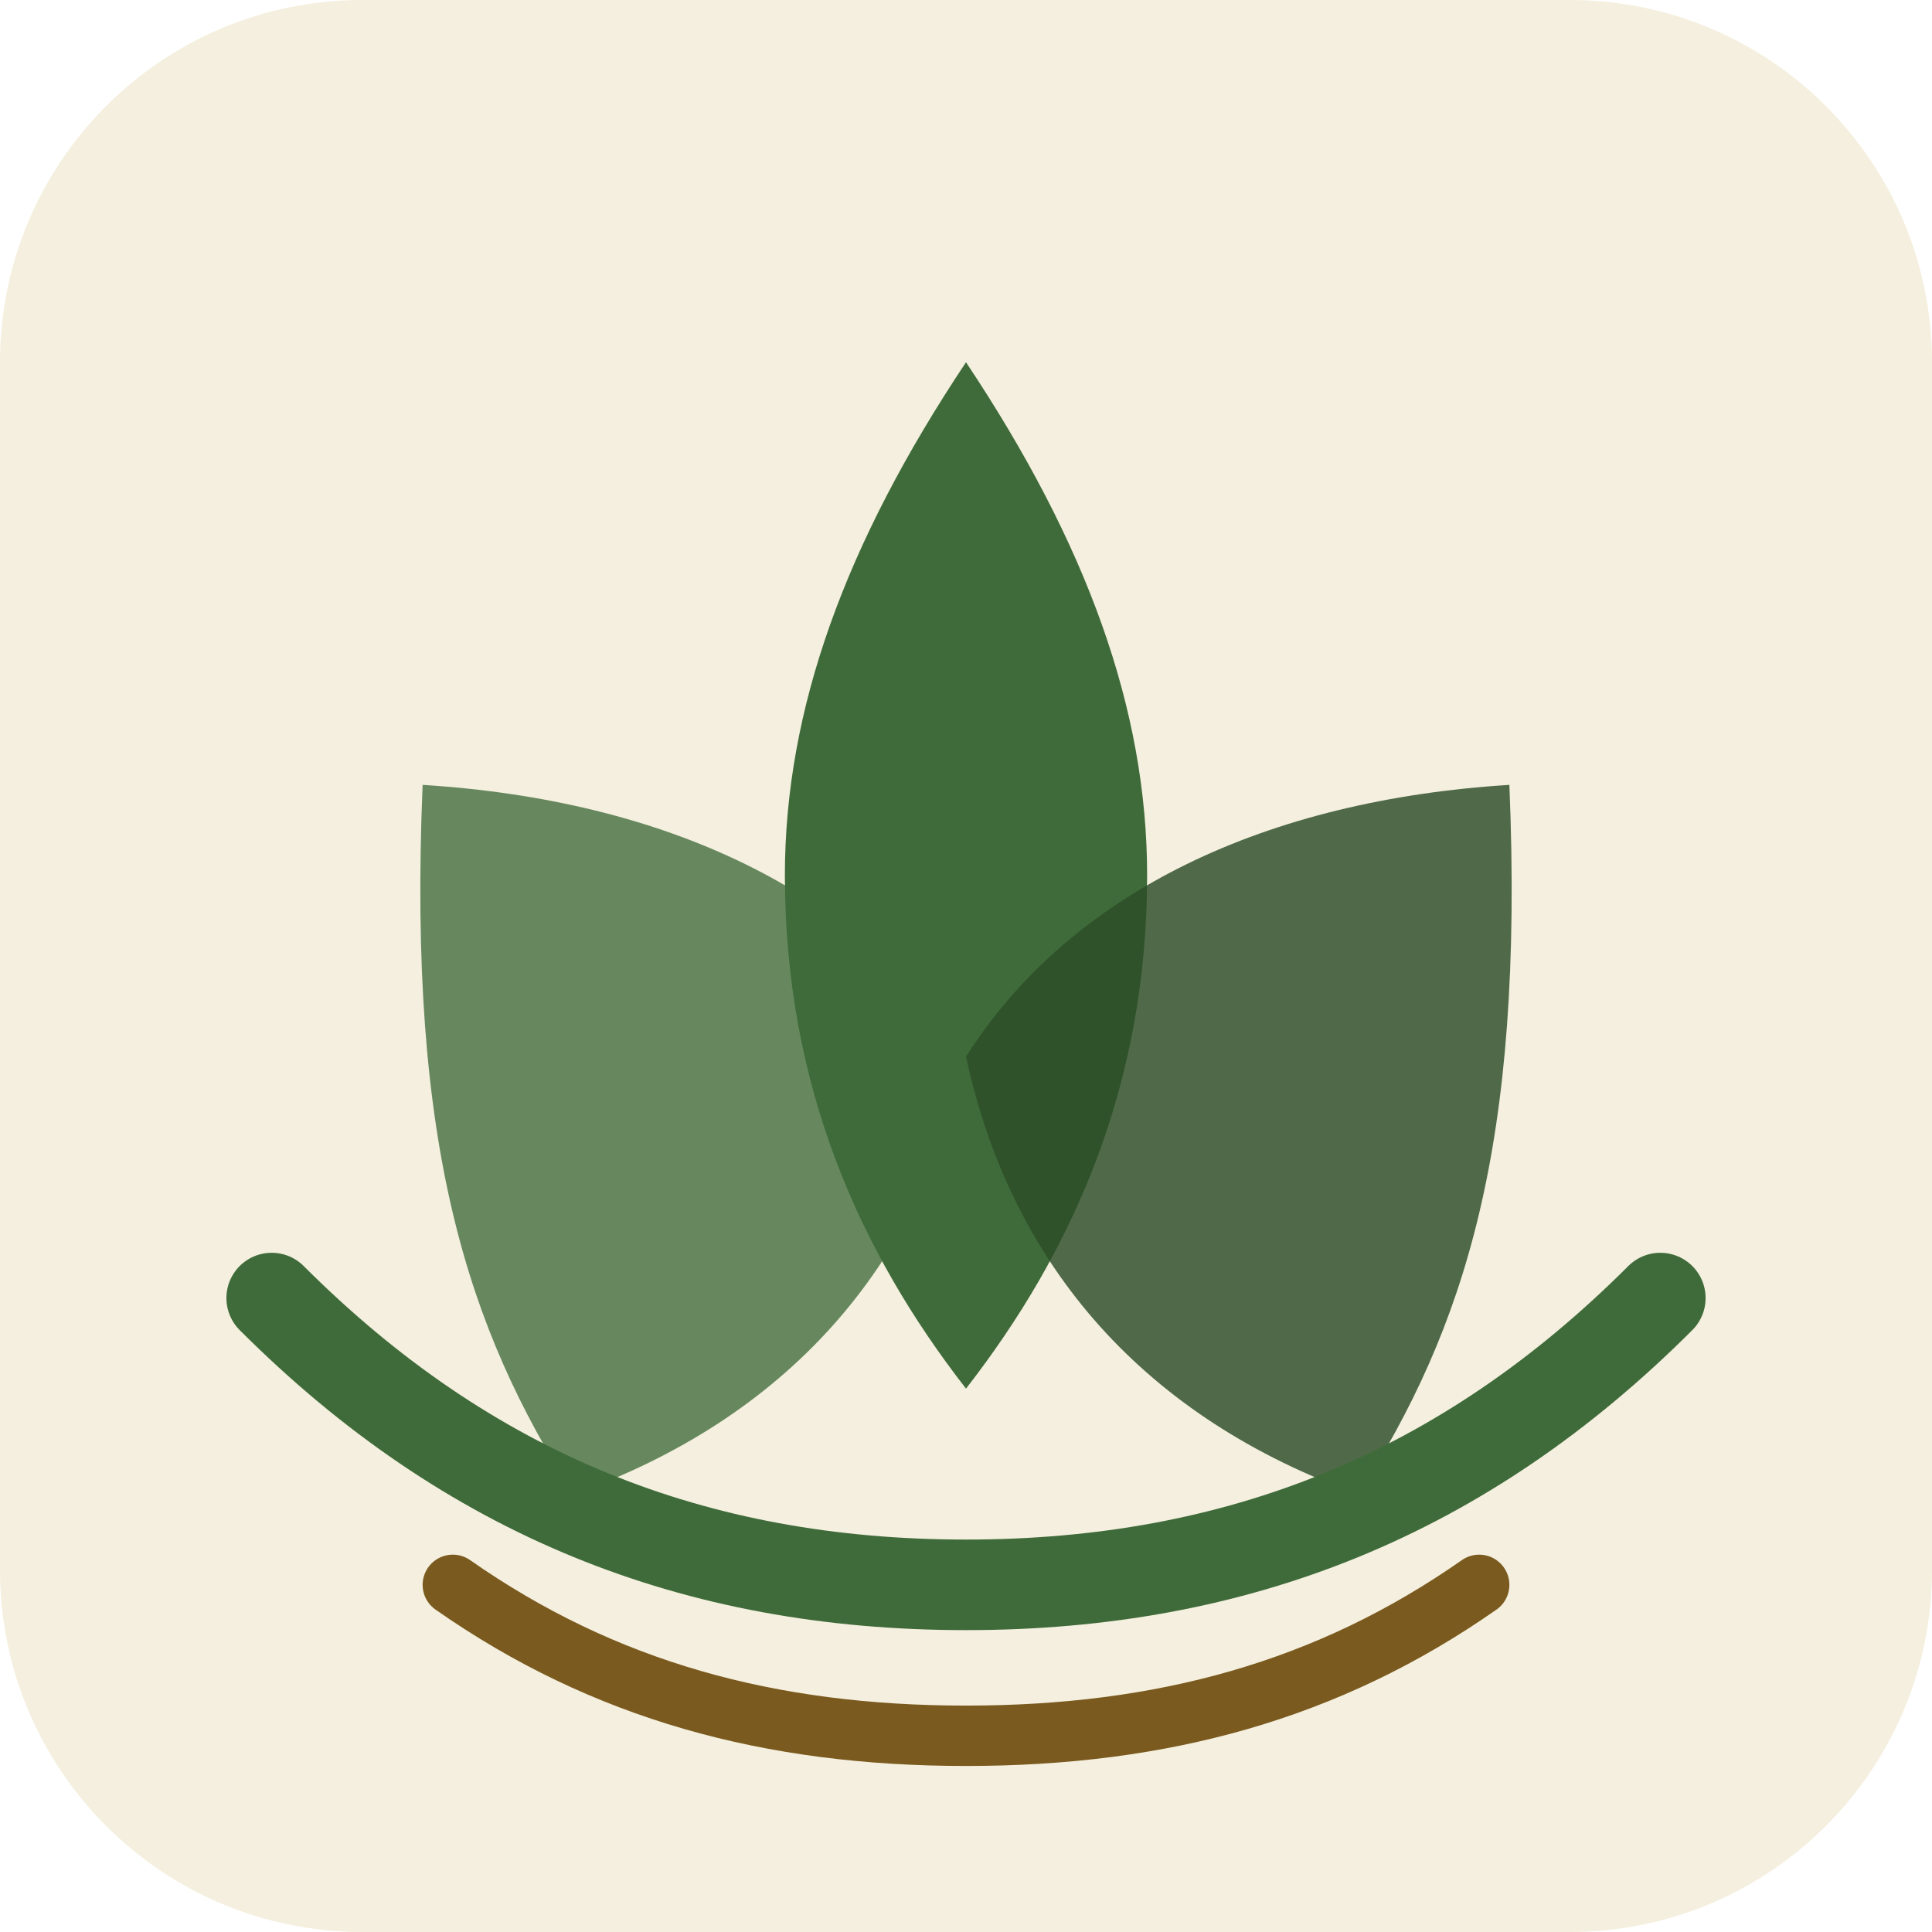
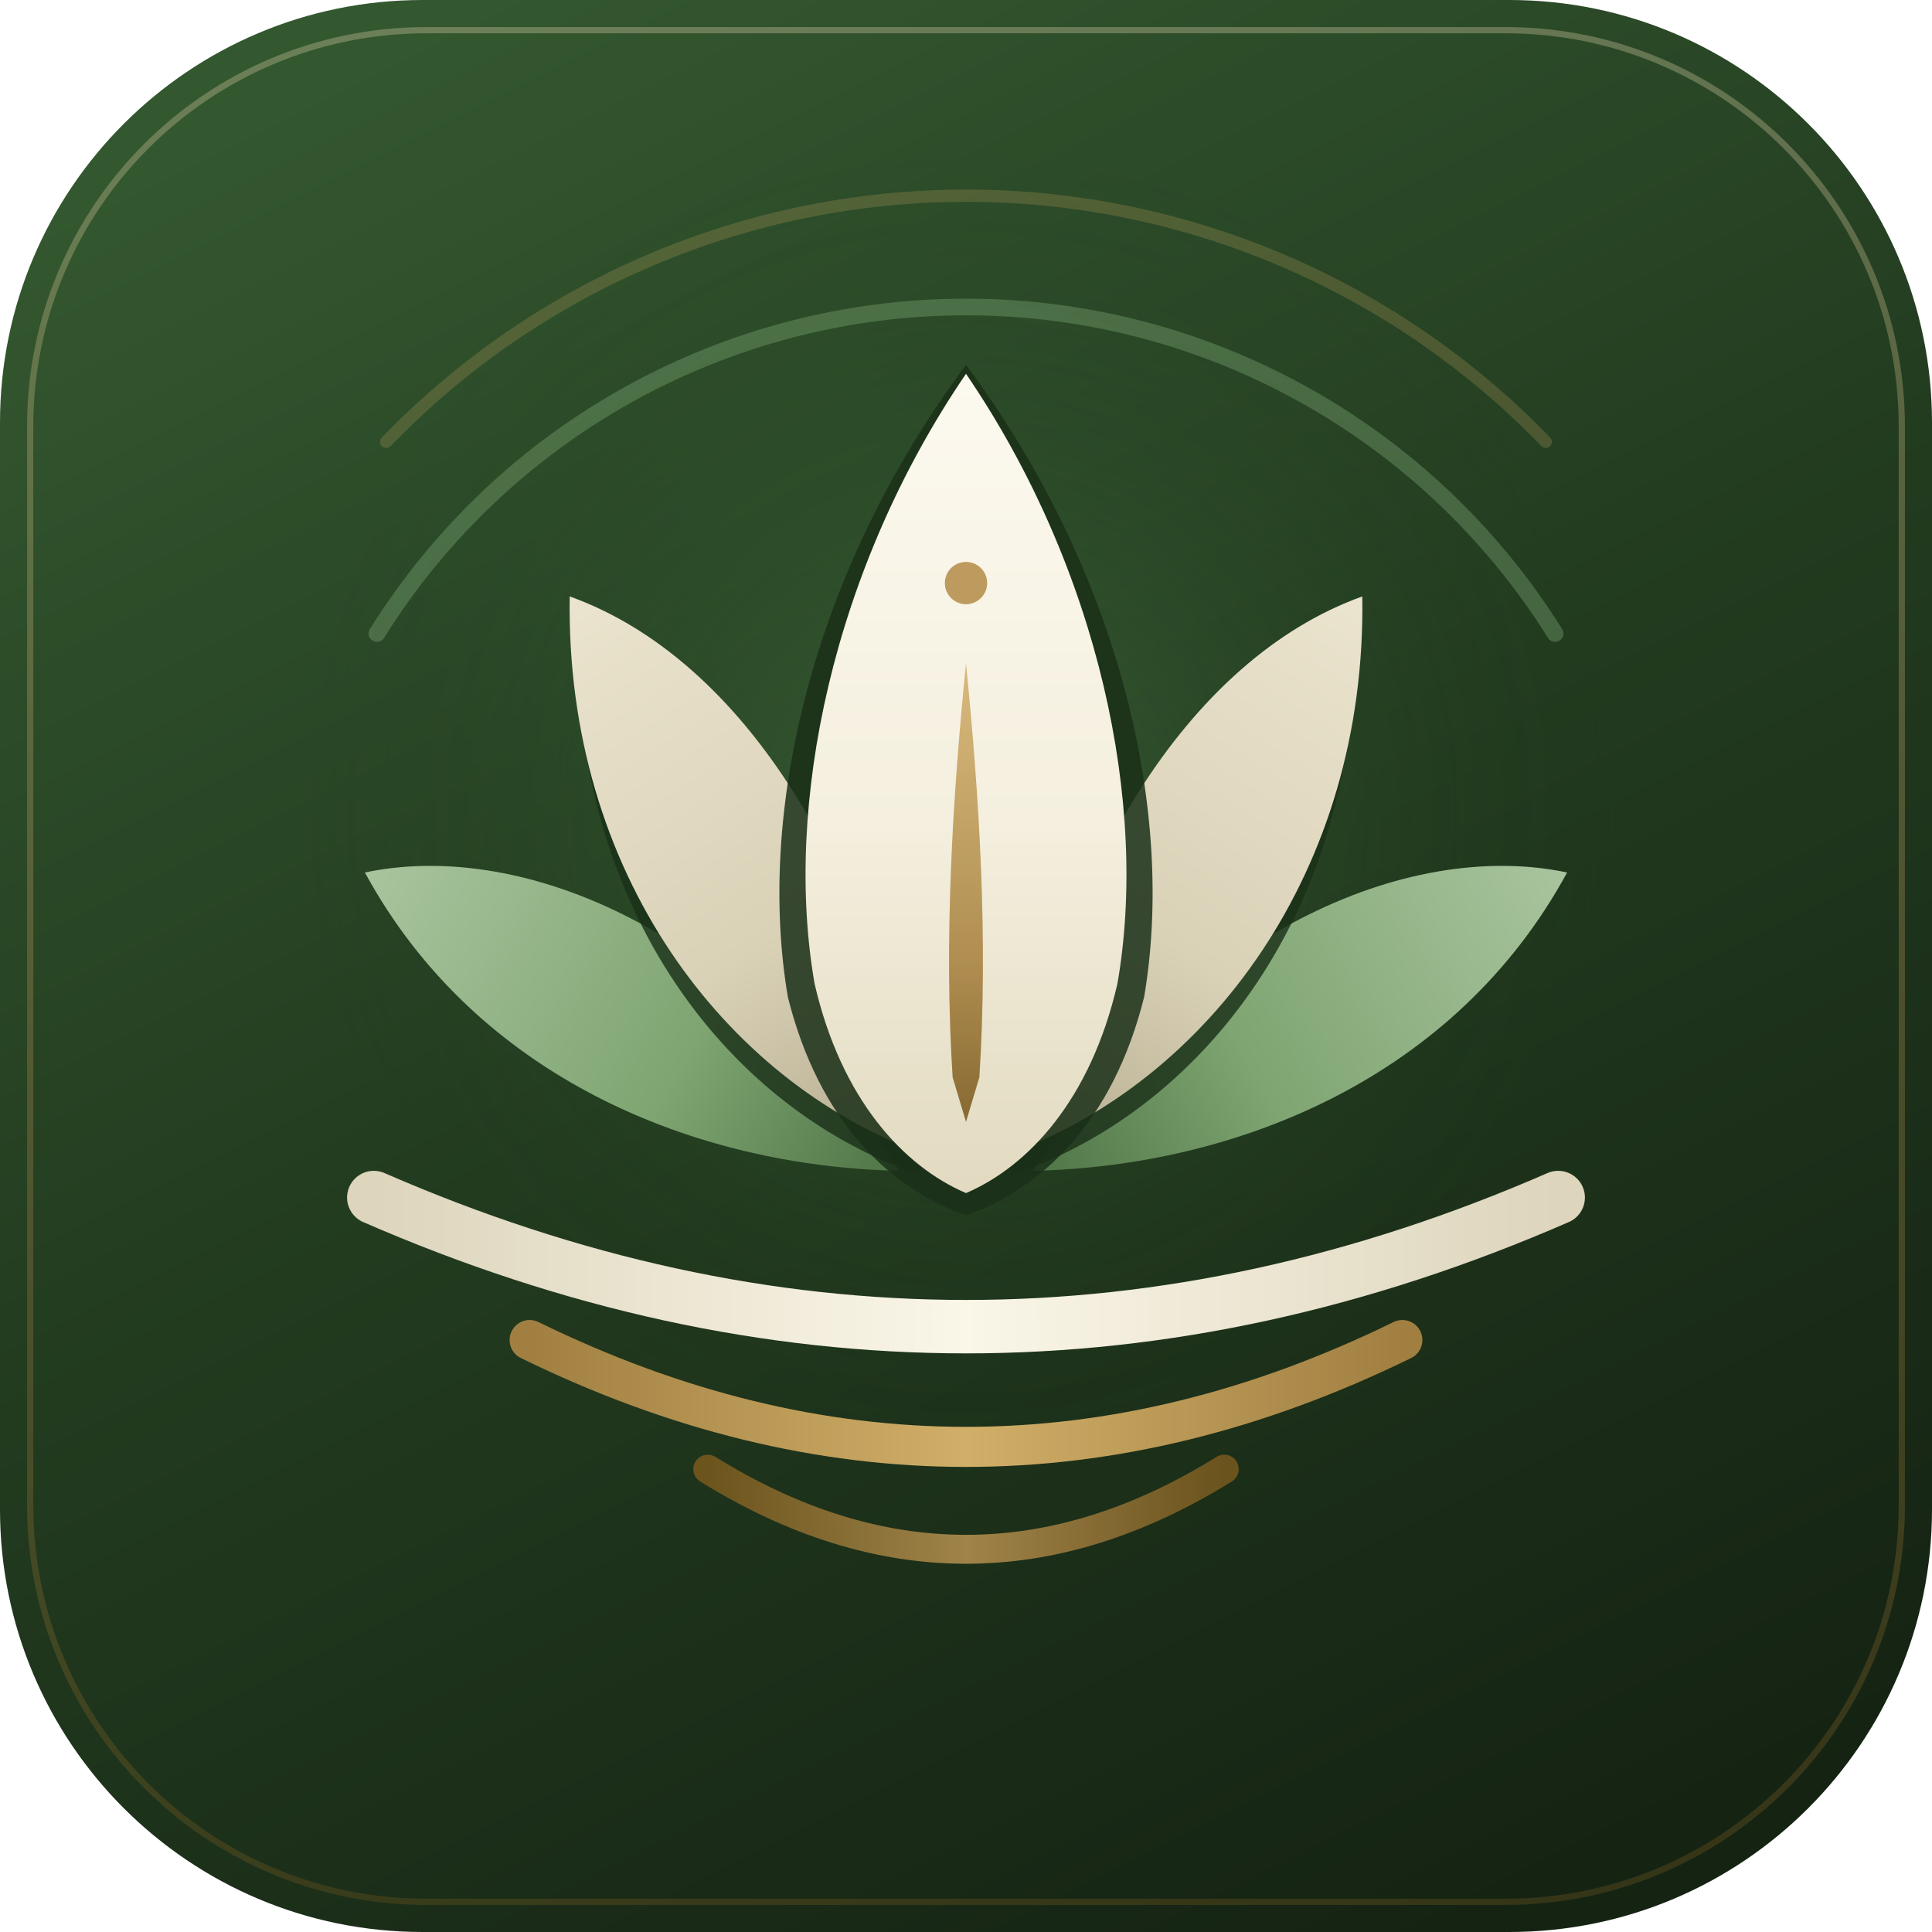
- <svg xmlns="http://www.w3.org/2000/svg" viewBox="0 0 128 128" role="img" aria-labelledby="title desc">
-   <rect width="128" height="128" rx="24" fill="#f4efde" />
-   <path d="M64 24c8 12 12 23 12 34 0 14-5 25-12 34-7-9-12-20-12-34 0-11 4-22 12-34Z" fill="#3f6b3a" />
-   <path d="M28 52c16 1 29 7 36 18-3 14-12 24-26 29-7-11-11-23-10-47Z" fill="#3f6b3a" opacity=".78" />
-   <path d="M100 52c-16 1-29 7-36 18 3 14 12 24 26 29 7-11 11-23 10-47Z" fill="#2c4d28" opacity=".82" />
-   <path d="M18 86c13 13 28 19 46 19s33-6 46-19" fill="none" stroke="#3f6b3a" stroke-width="6" stroke-linecap="round" />
-   <path d="M30 105c10 7 21 10 34 10s24-3 34-10" fill="none" stroke="#7a5a1e" stroke-width="4" stroke-linecap="round" />
+ <svg xmlns="http://www.w3.org/2000/svg" width="1024" height="1024" viewBox="0 0 1024 1024">
+   <defs>
+     <linearGradient id="linear-gradient-1" x1="256" y1="0" x2="768" y2="1024" gradientUnits="userSpaceOnUse">
+       <stop offset="0" stop-color="#33572f" />
+       <stop offset="0.45" stop-color="#233d20" />
+       <stop offset="1" stop-color="#152313" />
+     </linearGradient>
+     <radialGradient id="radial-gradient-1" cx="512" cy="430.58" r="354" gradientUnits="userSpaceOnUse">
+       <stop offset="0" stop-color="#64935b" stop-opacity="0.36" />
+       <stop offset="0.52" stop-color="#3f6b3a" stop-opacity="0.14" />
+       <stop offset="1" stop-color="#1e331b" stop-opacity="0" />
+     </radialGradient>
+     <linearGradient id="linear-gradient-2" x1="512" y1="16" x2="512" y2="1008" gradientUnits="userSpaceOnUse">
+       <stop offset="0" stop-color="#e5d7b0" />
+       <stop offset="0.5" stop-color="#b89352" />
+       <stop offset="1" stop-color="#7a5a1e" />
+     </linearGradient>
+     <linearGradient id="linear-gradient-3" x1="195.76" y1="462.44" x2="476.6" y2="620.56" gradientUnits="userSpaceOnUse">
+       <stop offset="0" stop-color="#a8c49e" />
+       <stop offset="0.6" stop-color="#7fa572" />
+       <stop offset="1" stop-color="#4f7547" />
+     </linearGradient>
+     <linearGradient id="linear-gradient-4" x1="828.24" y1="462.44" x2="547.4" y2="620.56" gradientUnits="userSpaceOnUse">
+       <stop offset="0" stop-color="#a8c49e" />
+       <stop offset="0.6" stop-color="#7fa572" />
+       <stop offset="1" stop-color="#4f7547" />
+     </linearGradient>
+     <linearGradient id="linear-gradient-5" x1="301.96" y1="316.12" x2="488.4" y2="611.12" gradientUnits="userSpaceOnUse">
+       <stop offset="0" stop-color="#ebe4ce" />
+       <stop offset="0.6" stop-color="#dad2b7" />
+       <stop offset="1" stop-color="#b4ab8e" />
+     </linearGradient>
+     <linearGradient id="linear-gradient-6" x1="722.04" y1="316.12" x2="535.6" y2="611.12" gradientUnits="userSpaceOnUse">
+       <stop offset="0" stop-color="#ebe4ce" />
+       <stop offset="0.6" stop-color="#dad2b7" />
+       <stop offset="1" stop-color="#b4ab8e" />
+     </linearGradient>
+     <linearGradient id="linear-gradient-7" x1="512" y1="198.12" x2="512" y2="632.36" gradientUnits="userSpaceOnUse">
+       <stop offset="0" stop-color="#fcf9ef" />
+       <stop offset="0.55" stop-color="#f4efde" />
+       <stop offset="1" stop-color="#e2dac0" />
+     </linearGradient>
+     <linearGradient id="linear-gradient-8" x1="512" y1="351.52" x2="512" y2="594.6" gradientUnits="userSpaceOnUse">
+       <stop offset="0" stop-color="#d4b26f" />
+       <stop offset="0.65" stop-color="#a88240" />
+       <stop offset="1" stop-color="#7a5a1e" />
+     </linearGradient>
+     <linearGradient id="linear-gradient-9" x1="198.12" y1="634.72" x2="825.88" y2="634.72" gradientUnits="userSpaceOnUse">
+       <stop offset="0" stop-color="#ddd5bc" />
+       <stop offset="0.5" stop-color="#faf6e8" />
+       <stop offset="1" stop-color="#ddd5bc" />
+     </linearGradient>
+     <linearGradient id="linear-gradient-10" x1="280.72" y1="710.24" x2="743.28" y2="710.24" gradientUnits="userSpaceOnUse">
+       <stop offset="0" stop-color="#a68243" />
+       <stop offset="0.5" stop-color="#d8b46c" />
+       <stop offset="1" stop-color="#a68243" />
+     </linearGradient>
+     <linearGradient id="linear-gradient-11" x1="375.12" y1="778.68" x2="648.88" y2="778.68" gradientUnits="userSpaceOnUse">
+       <stop offset="0" stop-color="#7a5a1e" />
+       <stop offset="0.5" stop-color="#b89352" />
+       <stop offset="1" stop-color="#7a5a1e" />
+     </linearGradient>
+   </defs>
+   <g id="Layer_1" data-name="Layer 1">
+     <path id="Tile_Background" data-name="Tile Background" d="M224 0 L800 0 C923.712 0 1024 100.288 1024 224 L1024 800 C1024 923.712 923.712 1024 800 1024 L224 1024 C100.288 1024 0 923.712 0 800 L0 224 C0 100.288 100.288 0 224 0 Z" fill="url(#linear-gradient-1)" />
+     <circle id="Ambient_Glow" data-name="Ambient Glow" cx="512" cy="430.58" r="354" fill="url(#radial-gradient-1)" />
+     <path id="Specimen_Rim" data-name="Specimen Rim" d="M226 16 L798 16 C913.98 16 1008 110.02 1008 226 L1008 798 C1008 913.98 913.98 1008 798 1008 L226 1008 C110.02 1008 16 913.98 16 798 L16 226 C16 110.02 110.02 16 226 16 Z" fill="none" stroke="url(#linear-gradient-2)" stroke-width="3.304" stroke-miterlimit="10" opacity="0.32" />
+     <path id="Echo_Halo_Inner" data-name="Echo Halo Inner" d="M199.78 335.78 C267.053 228.118 385.048 162.711 512 162.711 C638.952 162.711 756.947 228.118 824.22 335.78" fill="none" stroke="#8bb580" stroke-width="8.85" stroke-linecap="round" stroke-miterlimit="10" opacity="0.34" />
+     <path id="Echo_Halo_Outer" data-name="Echo Halo Outer" d="M204.73 234.15 C285.224 150.798 396.126 103.724 512 103.724 C627.874 103.724 738.776 150.798 819.27 234.15" fill="none" stroke="#c9a562" stroke-width="6.49" stroke-linecap="round" stroke-miterlimit="10" opacity="0.24" />
+     <path id="Lotus_Outer_Left" data-name="Lotus Outer Left" d="M476.6 620.56 C368.04 618.2 252.4 571 193.4 462.44 C271.28 445.92 386.92 486.04 476.6 620.56 Z" fill="url(#linear-gradient-3)" />
+     <path id="Lotus_Outer_Right" data-name="Lotus Outer Right" d="M547.4 620.56 C655.96 618.2 771.6 571 830.6 462.44 C752.72 445.92 637.08 486.04 547.4 620.56 Z" fill="url(#linear-gradient-4)" />
+     <path id="Mid_Petal_Shadow_Left" data-name="Mid Petal Shadow Left" d="M488.4 622.92 C382.2 587.52 299.6 474.24 306.68 325.56 C396.36 360.96 471.88 474.24 488.4 622.92 Z" fill="#1a2f18" opacity="0.82" />
+     <path id="Mid_Petal_Shadow_Right" data-name="Mid Petal Shadow Right" d="M535.6 622.92 C641.8 587.52 724.4 474.24 717.32 325.56 C627.64 360.96 552.12 474.24 535.6 622.92 Z" fill="#1a2f18" opacity="0.82" />
+     <path id="Lotus_Mid_Left" data-name="Lotus Mid Left" d="M488.4 611.12 C384.56 573.36 299.6 462.44 301.96 316.12 C394 349.16 464.8 462.44 488.4 611.12 Z" fill="url(#linear-gradient-5)" />
+     <path id="Lotus_Mid_Right" data-name="Lotus Mid Right" d="M535.6 611.12 C639.44 573.36 724.4 462.44 722.04 316.12 C630 349.16 559.2 462.44 535.6 611.12 Z" fill="url(#linear-gradient-6)" />
+     <path id="Center_Petal_Separation" data-name="Center Petal Separation" d="M512 193.4 C594.6 304.32 622.92 431.76 606.4 528.52 C589.88 594.6 552.12 630 512 644.16 C471.88 630 434.12 594.6 417.6 528.52 C401.08 431.76 429.4 304.32 512 193.4 Z" fill="#1a2f18" opacity="0.85" />
+     <path id="Lotus_Center_Petal" data-name="Lotus Center Petal" d="M512 198.12 C582.8 301.96 608.76 427.04 592.24 521.44 C578.08 582.8 545.04 618.2 512 632.36 C478.96 618.2 445.92 582.8 431.76 521.44 C415.24 427.04 441.2 301.96 512 198.12 Z" fill="url(#linear-gradient-7)" />
+     <path id="Lotus_Botanical_Spine" data-name="Lotus Botanical Spine" d="M512 351.52 C519.08 422.32 523.8 497.84 519.08 571 L512 594.6 L504.92 571 C500.2 497.84 504.92 422.32 512 351.52 Z" fill="url(#linear-gradient-8)" opacity="0.88" />
+     <circle id="Crown_Resonance_Dot" data-name="Crown Resonance Dot" cx="512" cy="309.04" r="11.21" fill="#b89352" opacity="0.92" />
+     <path id="Echo_Wave_1__Primary_" data-name="Echo Wave 1 (Primary)" d="M198.12 634.72 C407.373 725.973 616.627 725.973 825.88 634.72" fill="none" stroke="url(#linear-gradient-9)" stroke-width="28.32" stroke-linecap="round" stroke-miterlimit="10" />
+     <path id="Echo_Wave_2__Bronze_" data-name="Echo Wave 2 (Bronze)" d="M280.72 710.24 C434.907 785.76 589.093 785.76 743.28 710.24" fill="none" stroke="url(#linear-gradient-10)" stroke-width="21.24" stroke-linecap="round" stroke-miterlimit="10" opacity="0.96" />
+     <path id="Echo_Wave_3__Quiet_" data-name="Echo Wave 3 (Quiet)" d="M375.12 778.68 C466.373 835.32 557.627 835.32 648.88 778.68" fill="none" stroke="url(#linear-gradient-11)" stroke-width="15.34" stroke-linecap="round" stroke-miterlimit="10" opacity="0.84" />
+   </g>
</svg>
